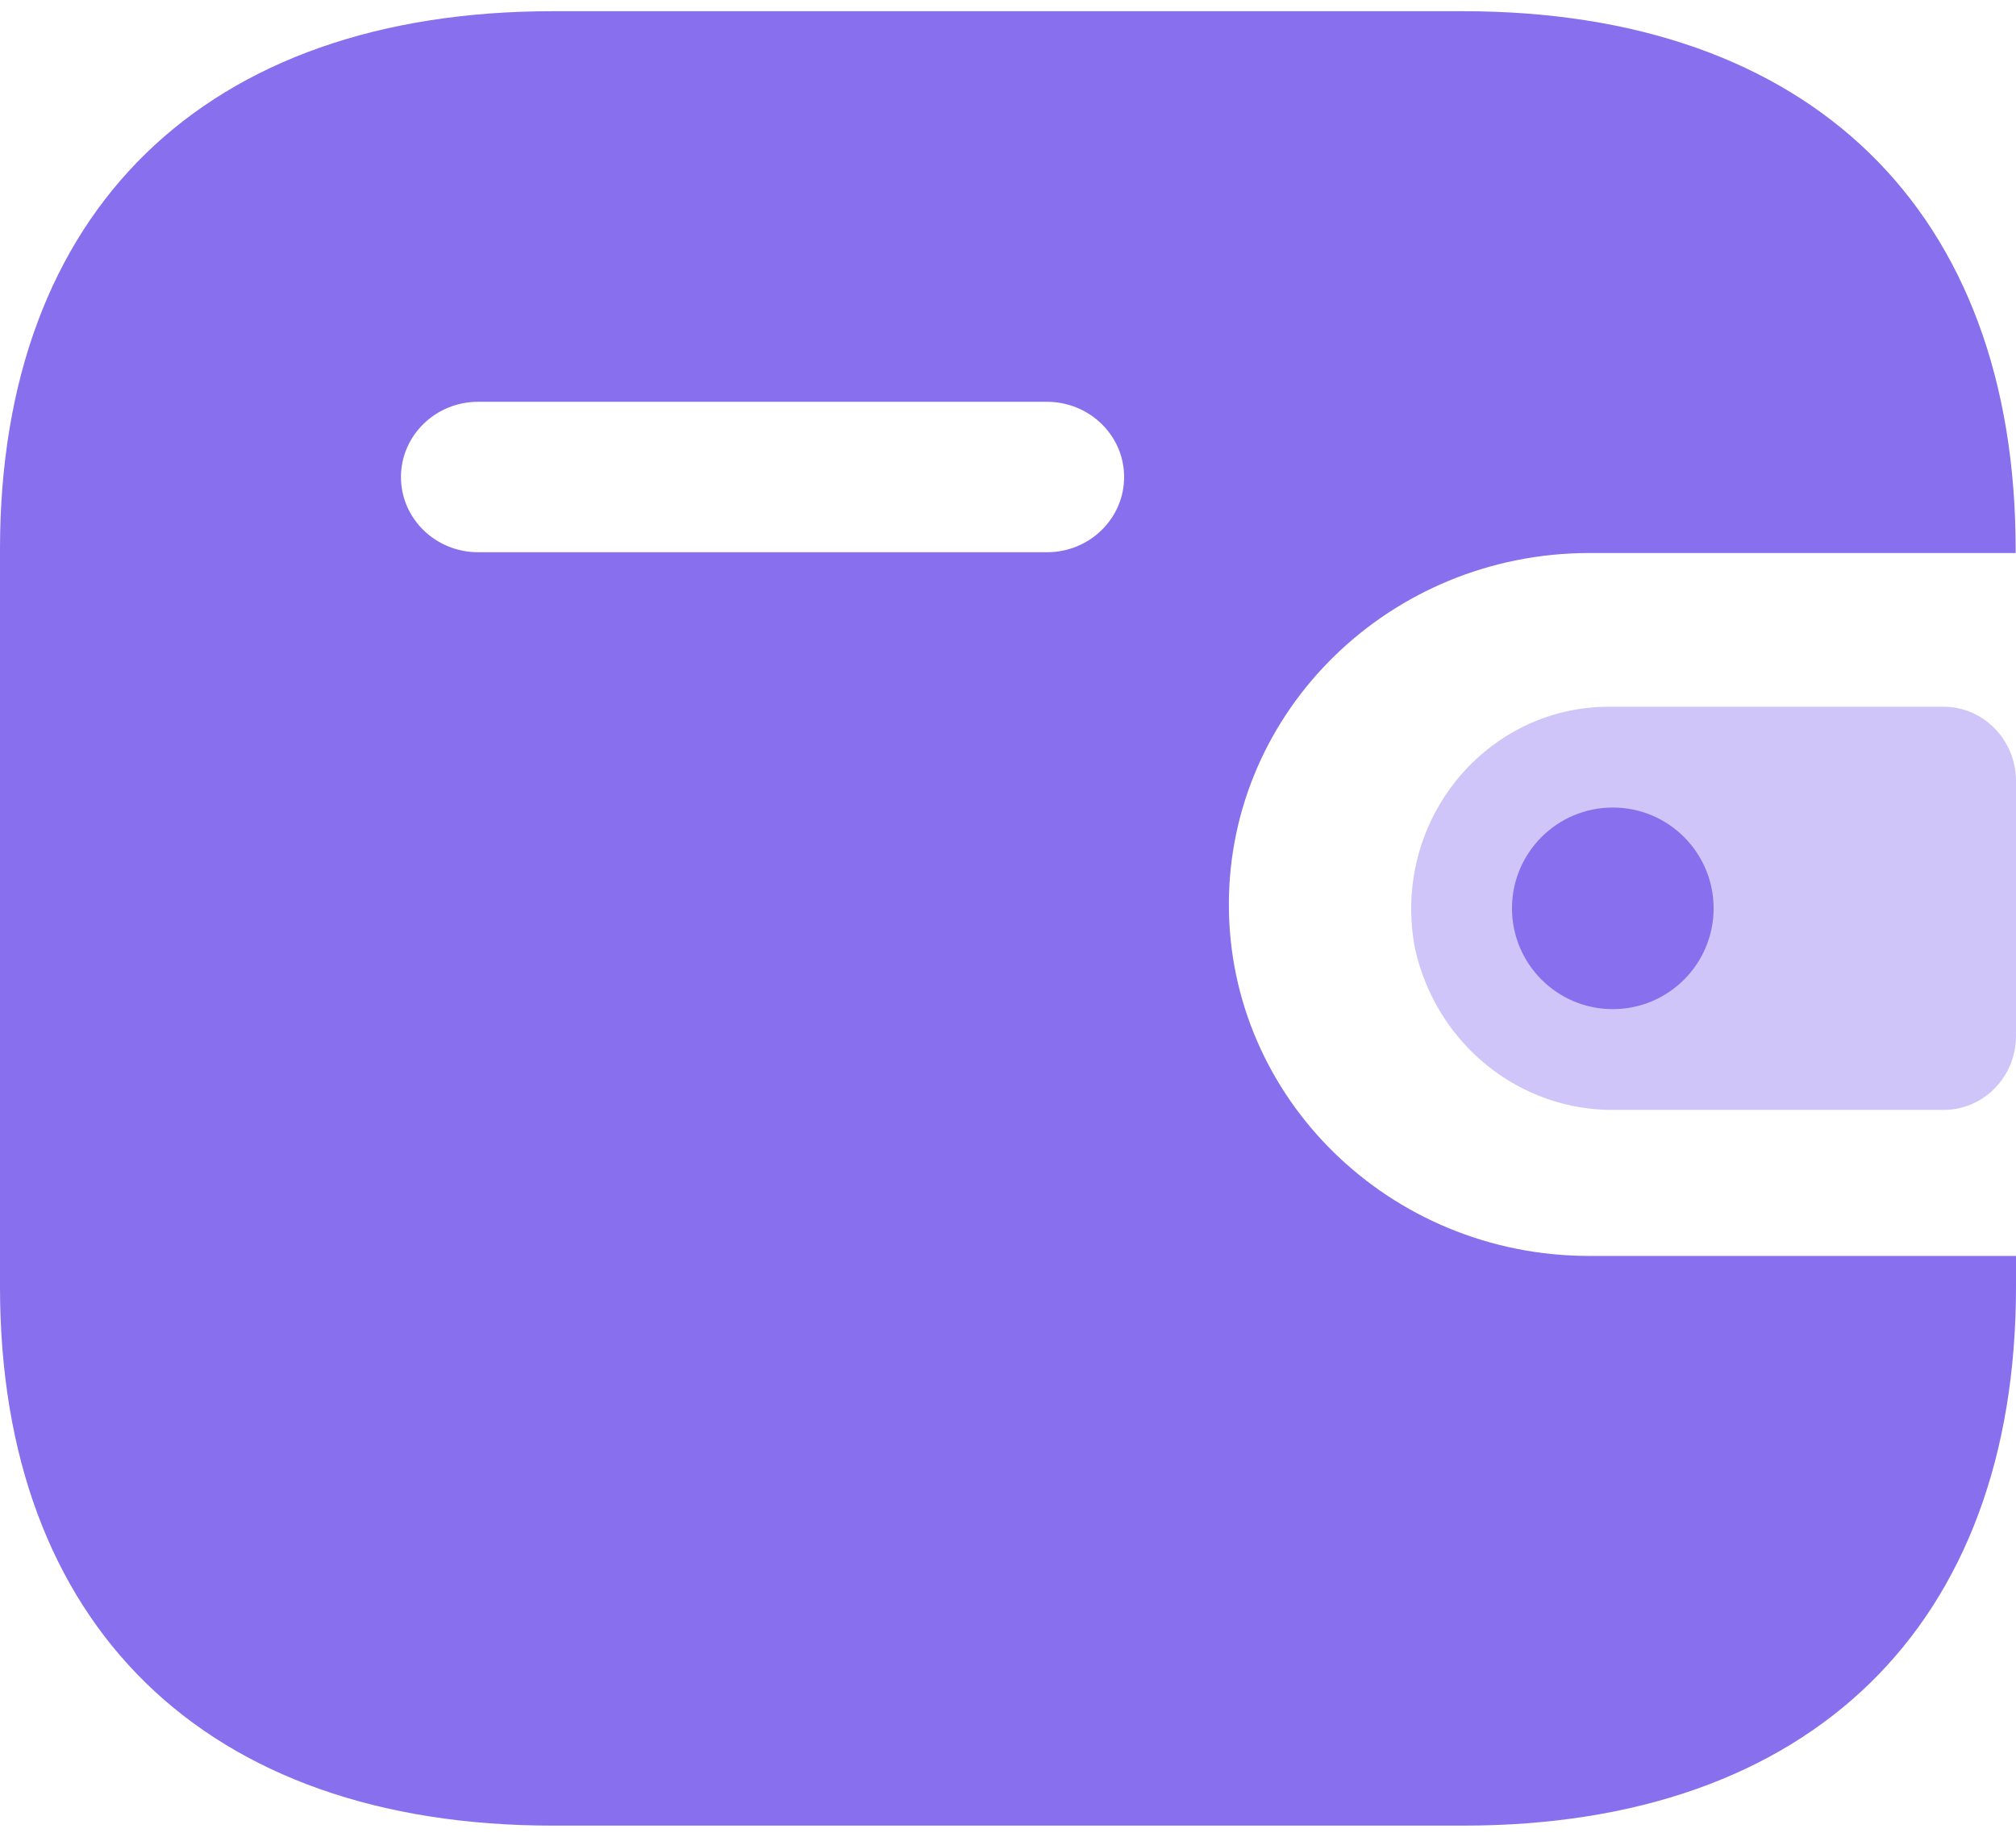
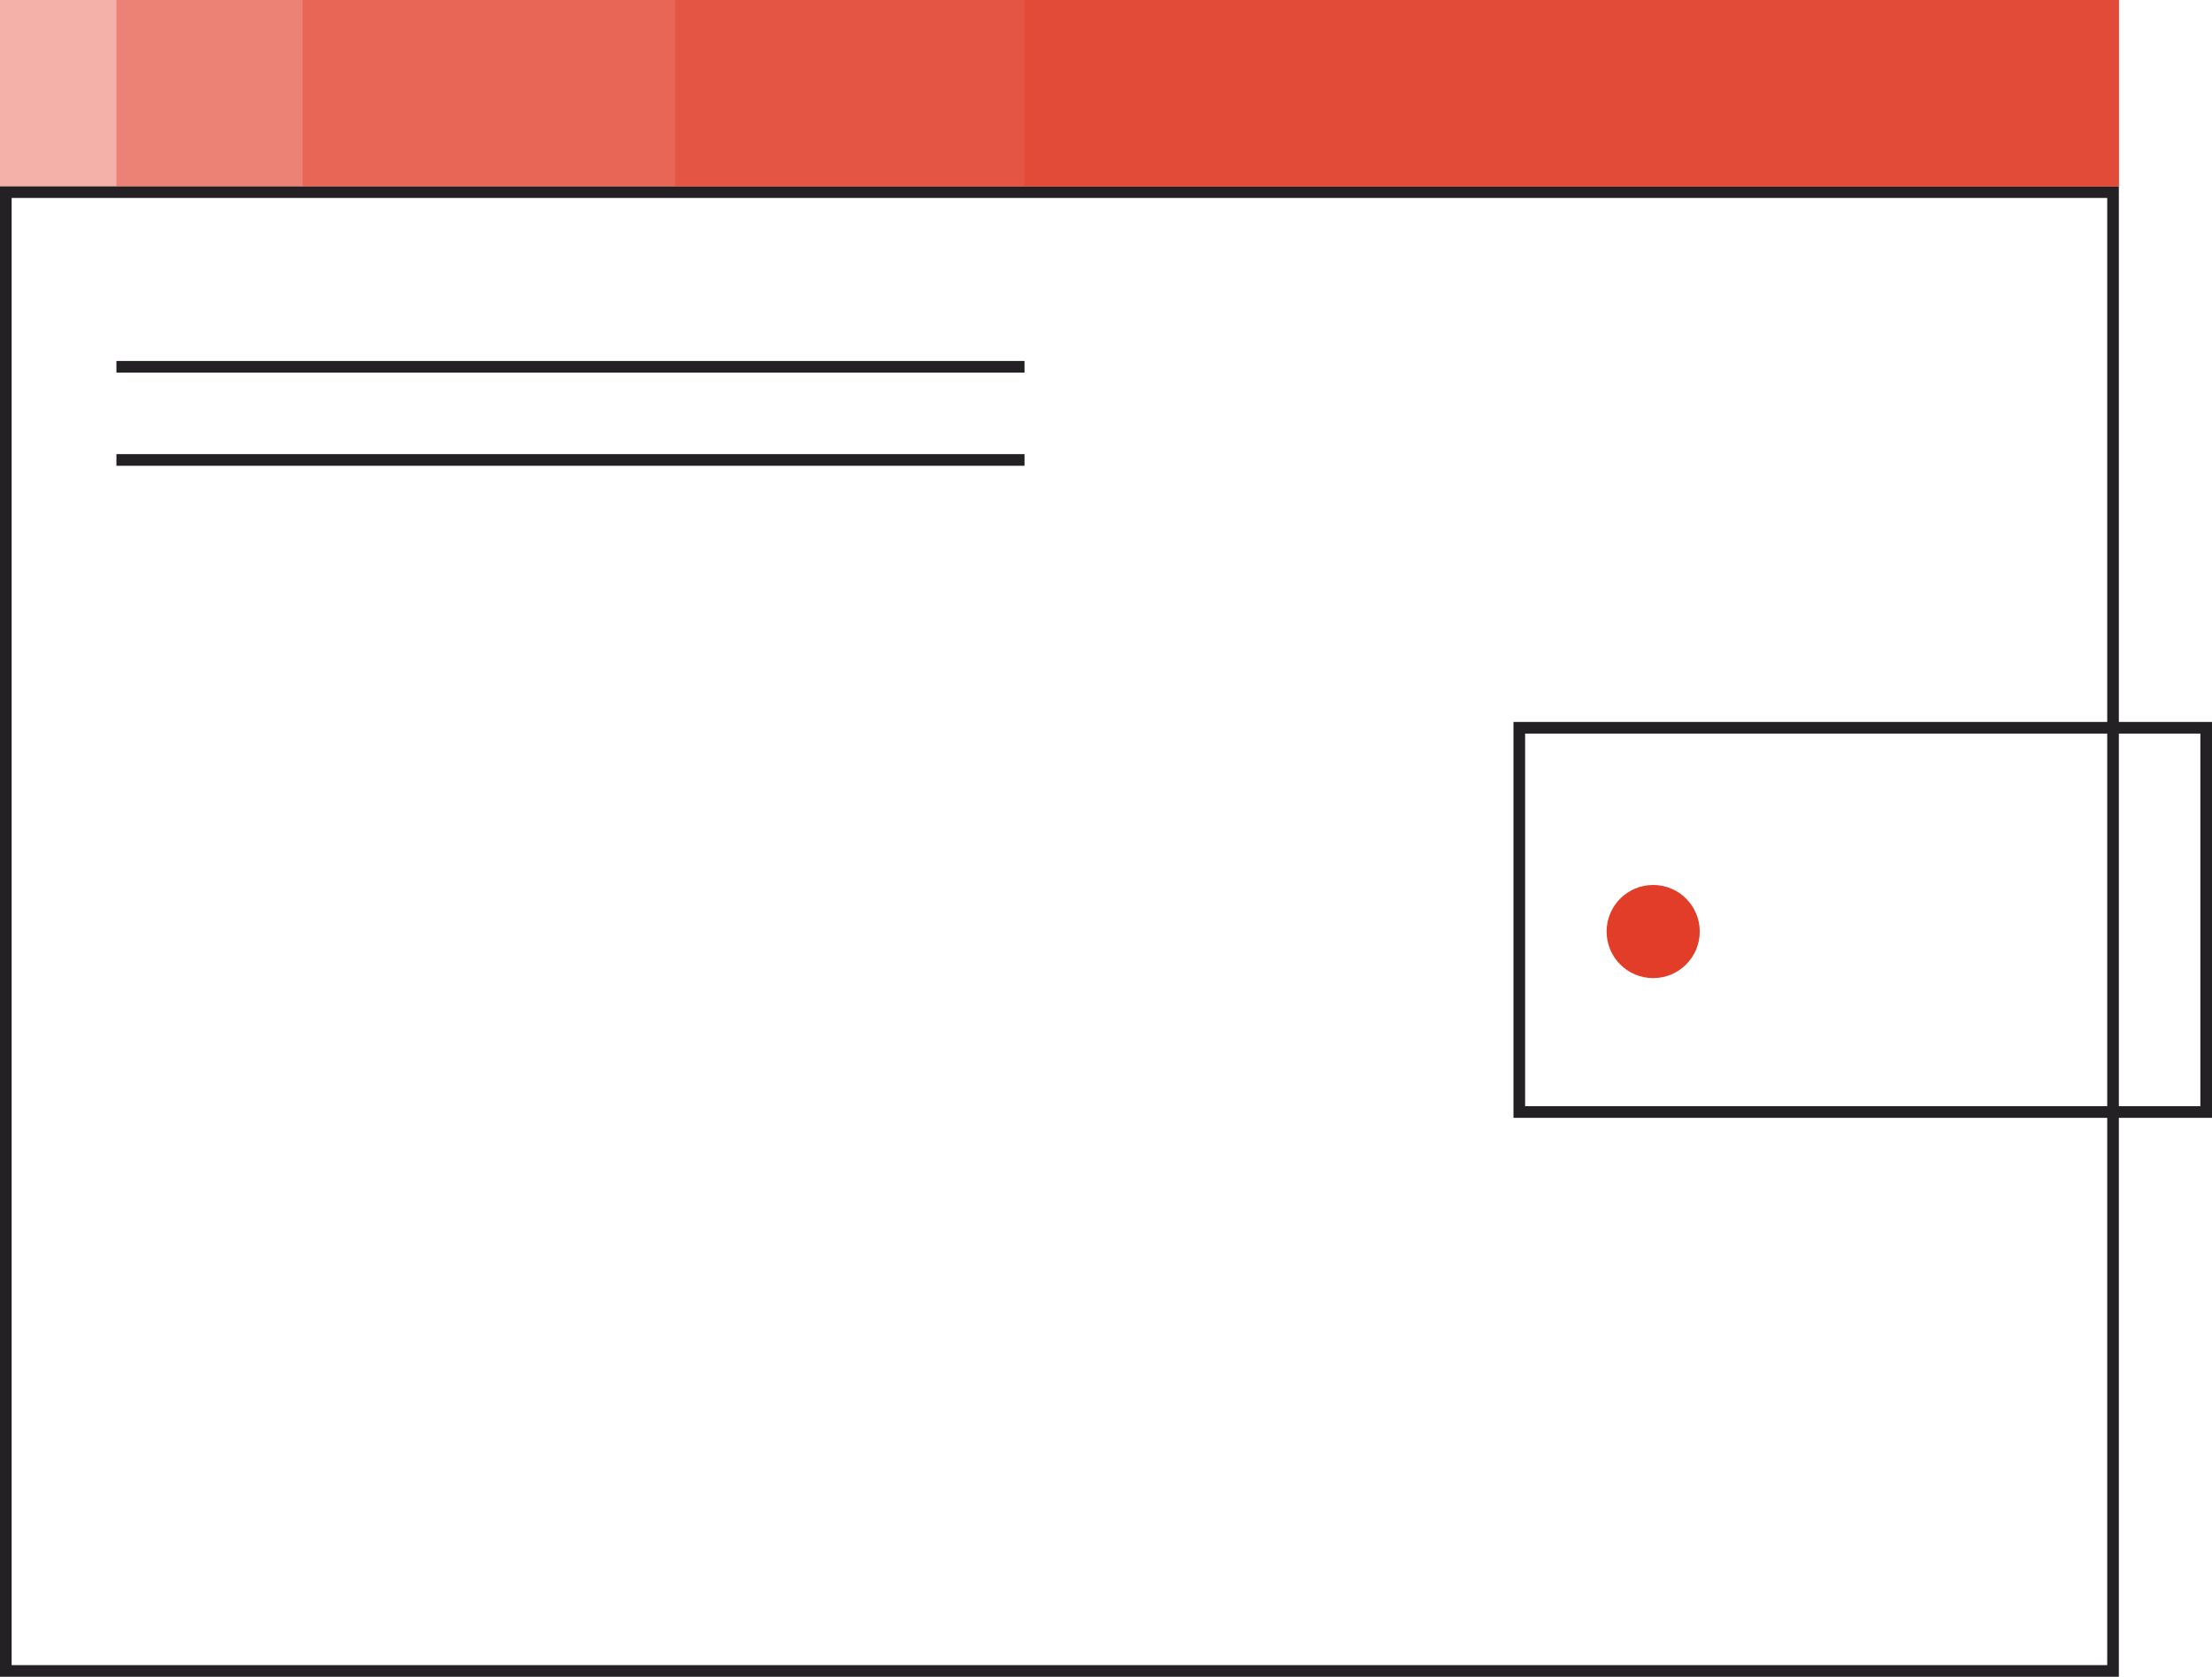
- <svg xmlns="http://www.w3.org/2000/svg" width="90" height="82" viewBox="0 0 90 82" fill="none">
-   <path d="M65.312 0.5C80.82 0.5 89.984 9.404 89.984 24.52V24.688H70.928C62.06 24.704 54.876 31.708 54.86 40.355C54.848 49.02 62.04 56.056 70.928 56.068H90V57.444C90 72.561 80.836 81.5 65.328 81.5H24.676C9.164 81.5 0 72.561 0 57.444V24.52C0 9.404 9.164 0.5 24.676 0.5H65.312ZM46.724 17.937H21.328C19.44 17.945 17.908 19.439 17.9 21.283C17.892 23.136 19.428 24.645 21.328 24.653H46.756C48.656 24.645 50.192 23.136 50.184 21.279C50.176 19.427 48.624 17.929 46.724 17.937Z" fill="#876FED" />
-   <path opacity="0.4" d="M63.168 42.335C64.109 46.615 67.862 49.627 72.147 49.549H86.771C88.554 49.549 90 48.072 90 46.247V34.855C89.996 33.034 88.554 31.554 86.771 31.55H71.802C66.929 31.566 62.992 35.611 63 40.596C63 41.18 63.057 41.763 63.168 42.335Z" fill="#876FED" />
-   <path d="M72 45.05C74.485 45.05 76.5 43.035 76.5 40.55C76.5 38.065 74.485 36.05 72 36.05C69.515 36.05 67.5 38.065 67.5 40.55C67.5 43.035 69.515 45.05 72 45.05Z" fill="#876FED" />
+ <svg xmlns="http://www.w3.org/2000/svg" width="95" height="72" viewBox="0 0 95 72" fill="none">
+   <rect x="0.25" y="8.25" width="90.5" height="63.5" stroke="#242124" stroke-width="0.5" />
+   <rect x="65.25" y="31.25" width="29.5" height="16.5" stroke="#242124" stroke-width="0.5" />
+   <circle cx="71" cy="40" r="2" fill="#E23D28" />
+   <rect width="91" height="8" fill="#E23D28" fill-opacity="0.4" />
+   <rect x="5" width="86" height="8" fill="#E23D28" fill-opacity="0.4" />
+   <rect x="13" width="78" height="8" fill="#E23D28" fill-opacity="0.4" />
+   <rect x="29" width="62" height="8" fill="#E23D28" fill-opacity="0.4" />
+   <rect x="44" width="47" height="8" fill="#E23D28" fill-opacity="0.4" />
+   <line x1="5" y1="15.75" x2="44" y2="15.75" stroke="#242124" stroke-width="0.5" />
+   <line x1="5" y1="19.75" x2="44" y2="19.75" stroke="#242124" stroke-width="0.5" />
</svg>
